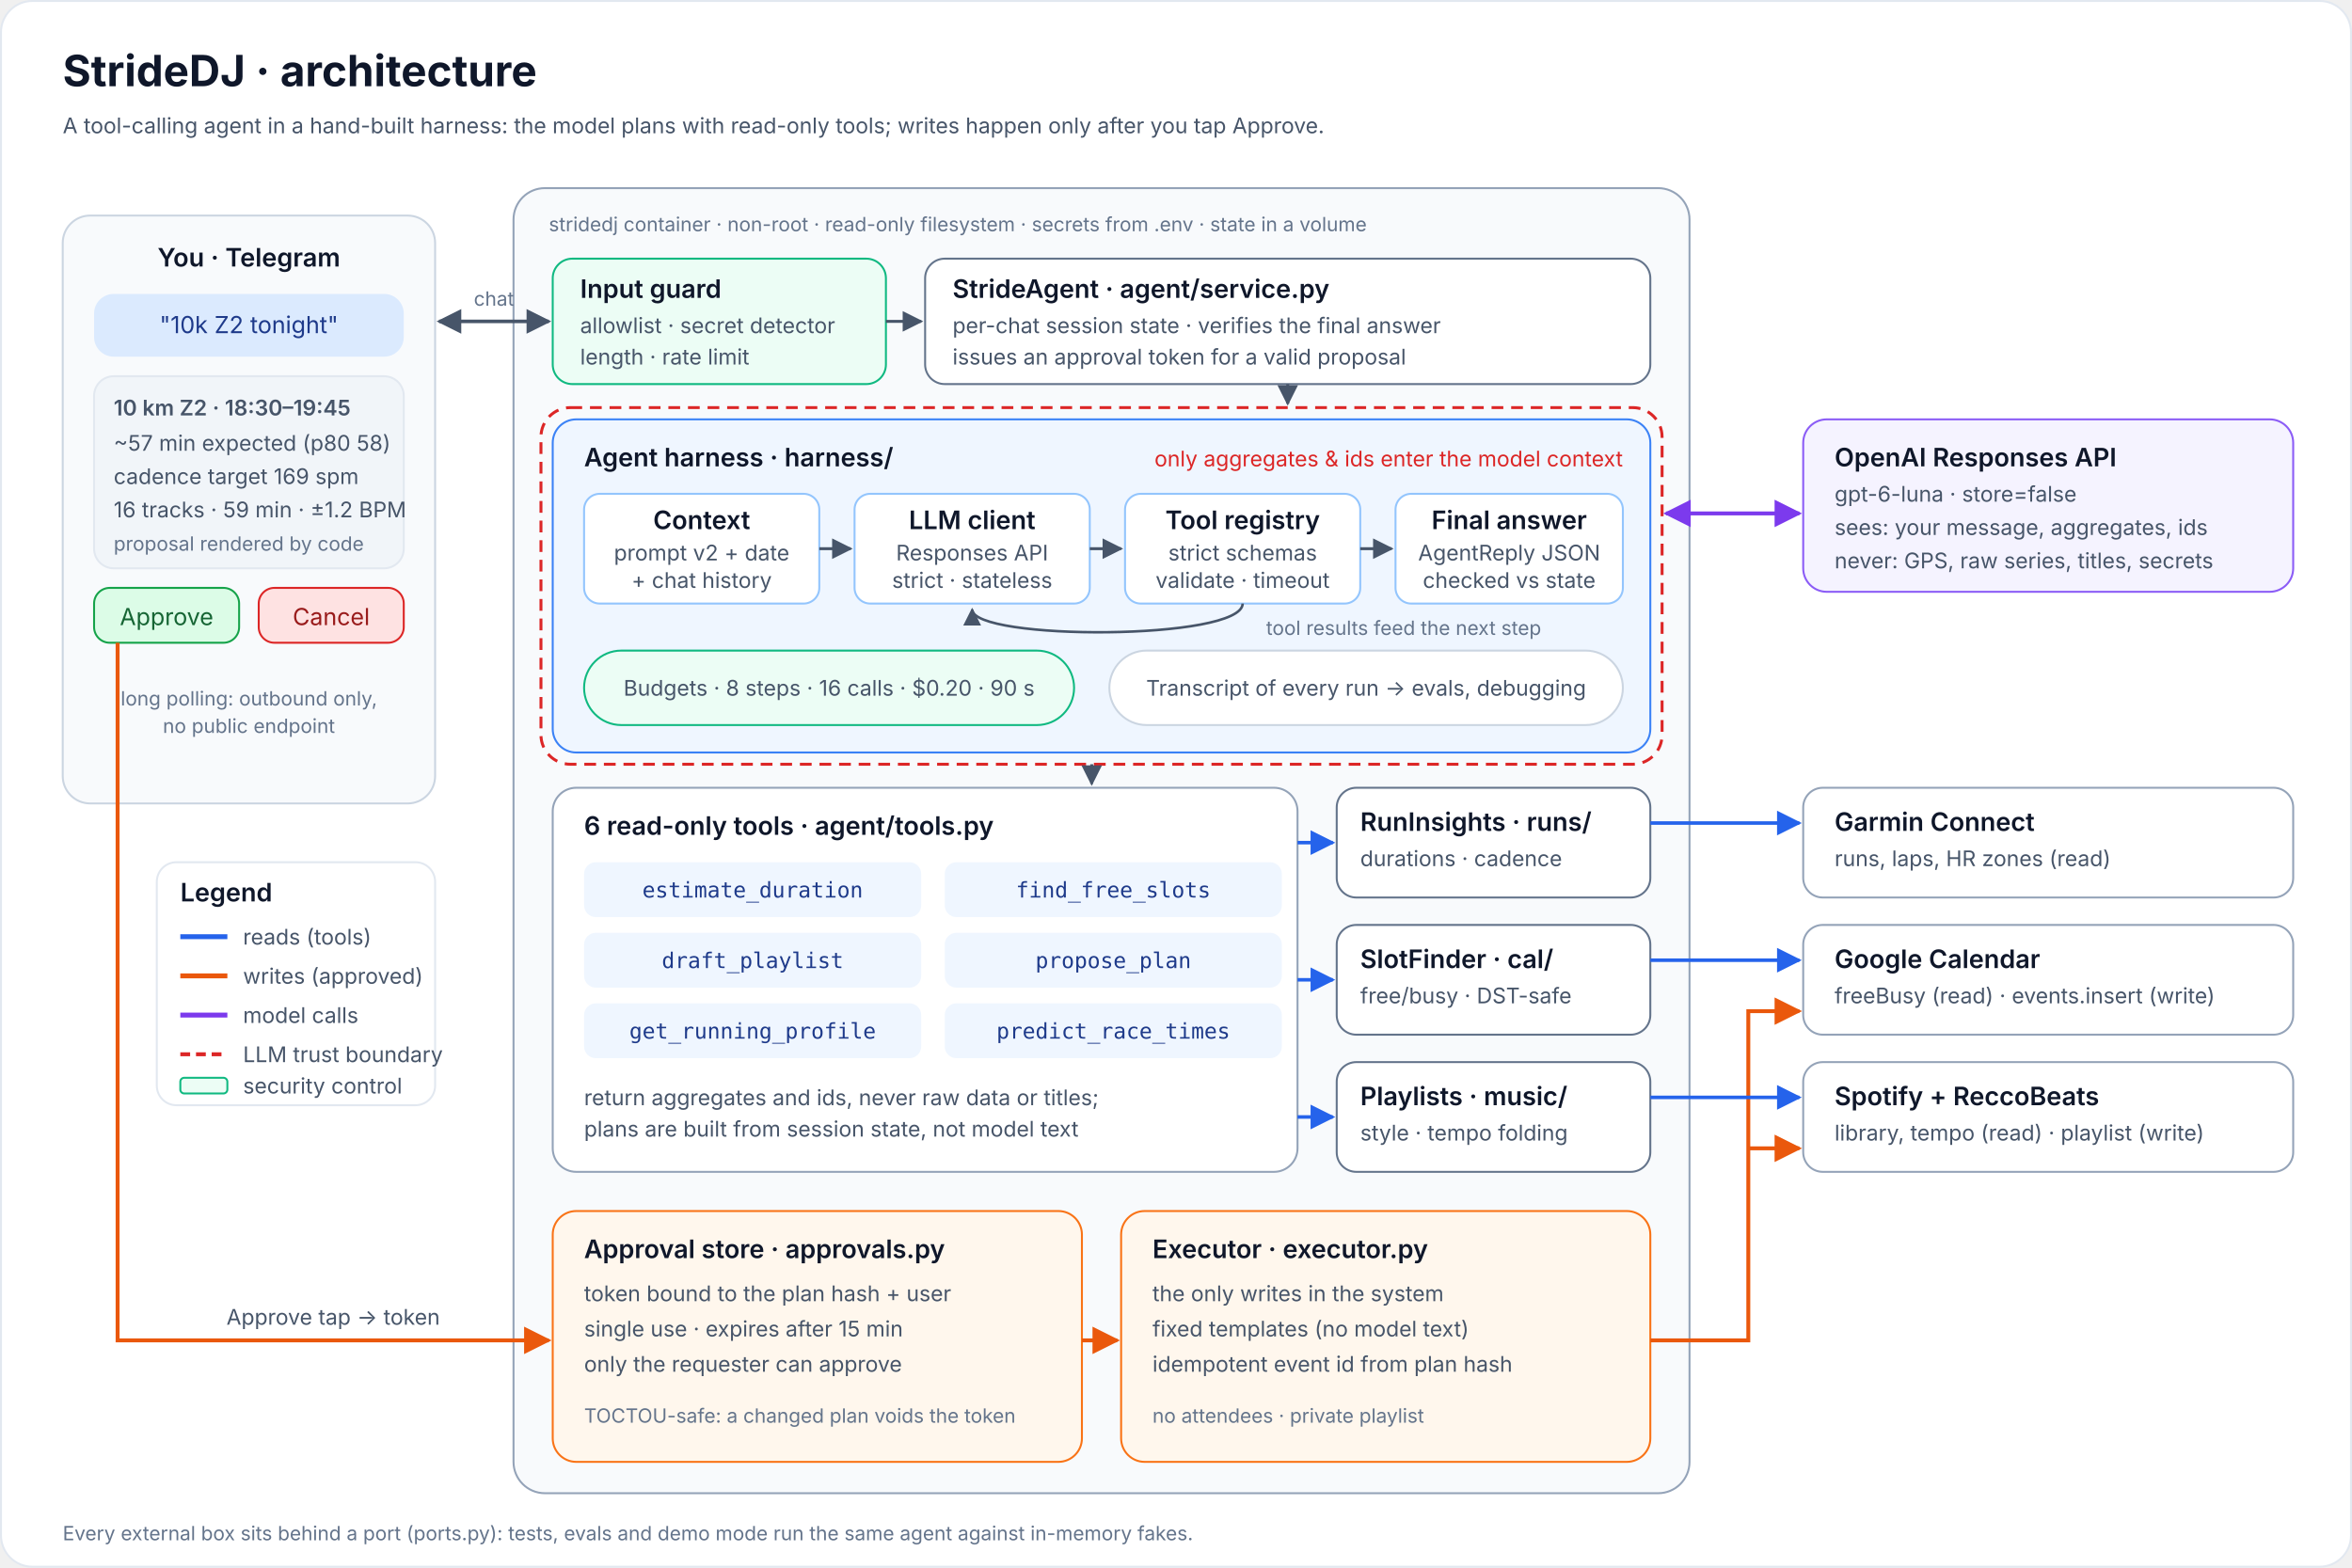
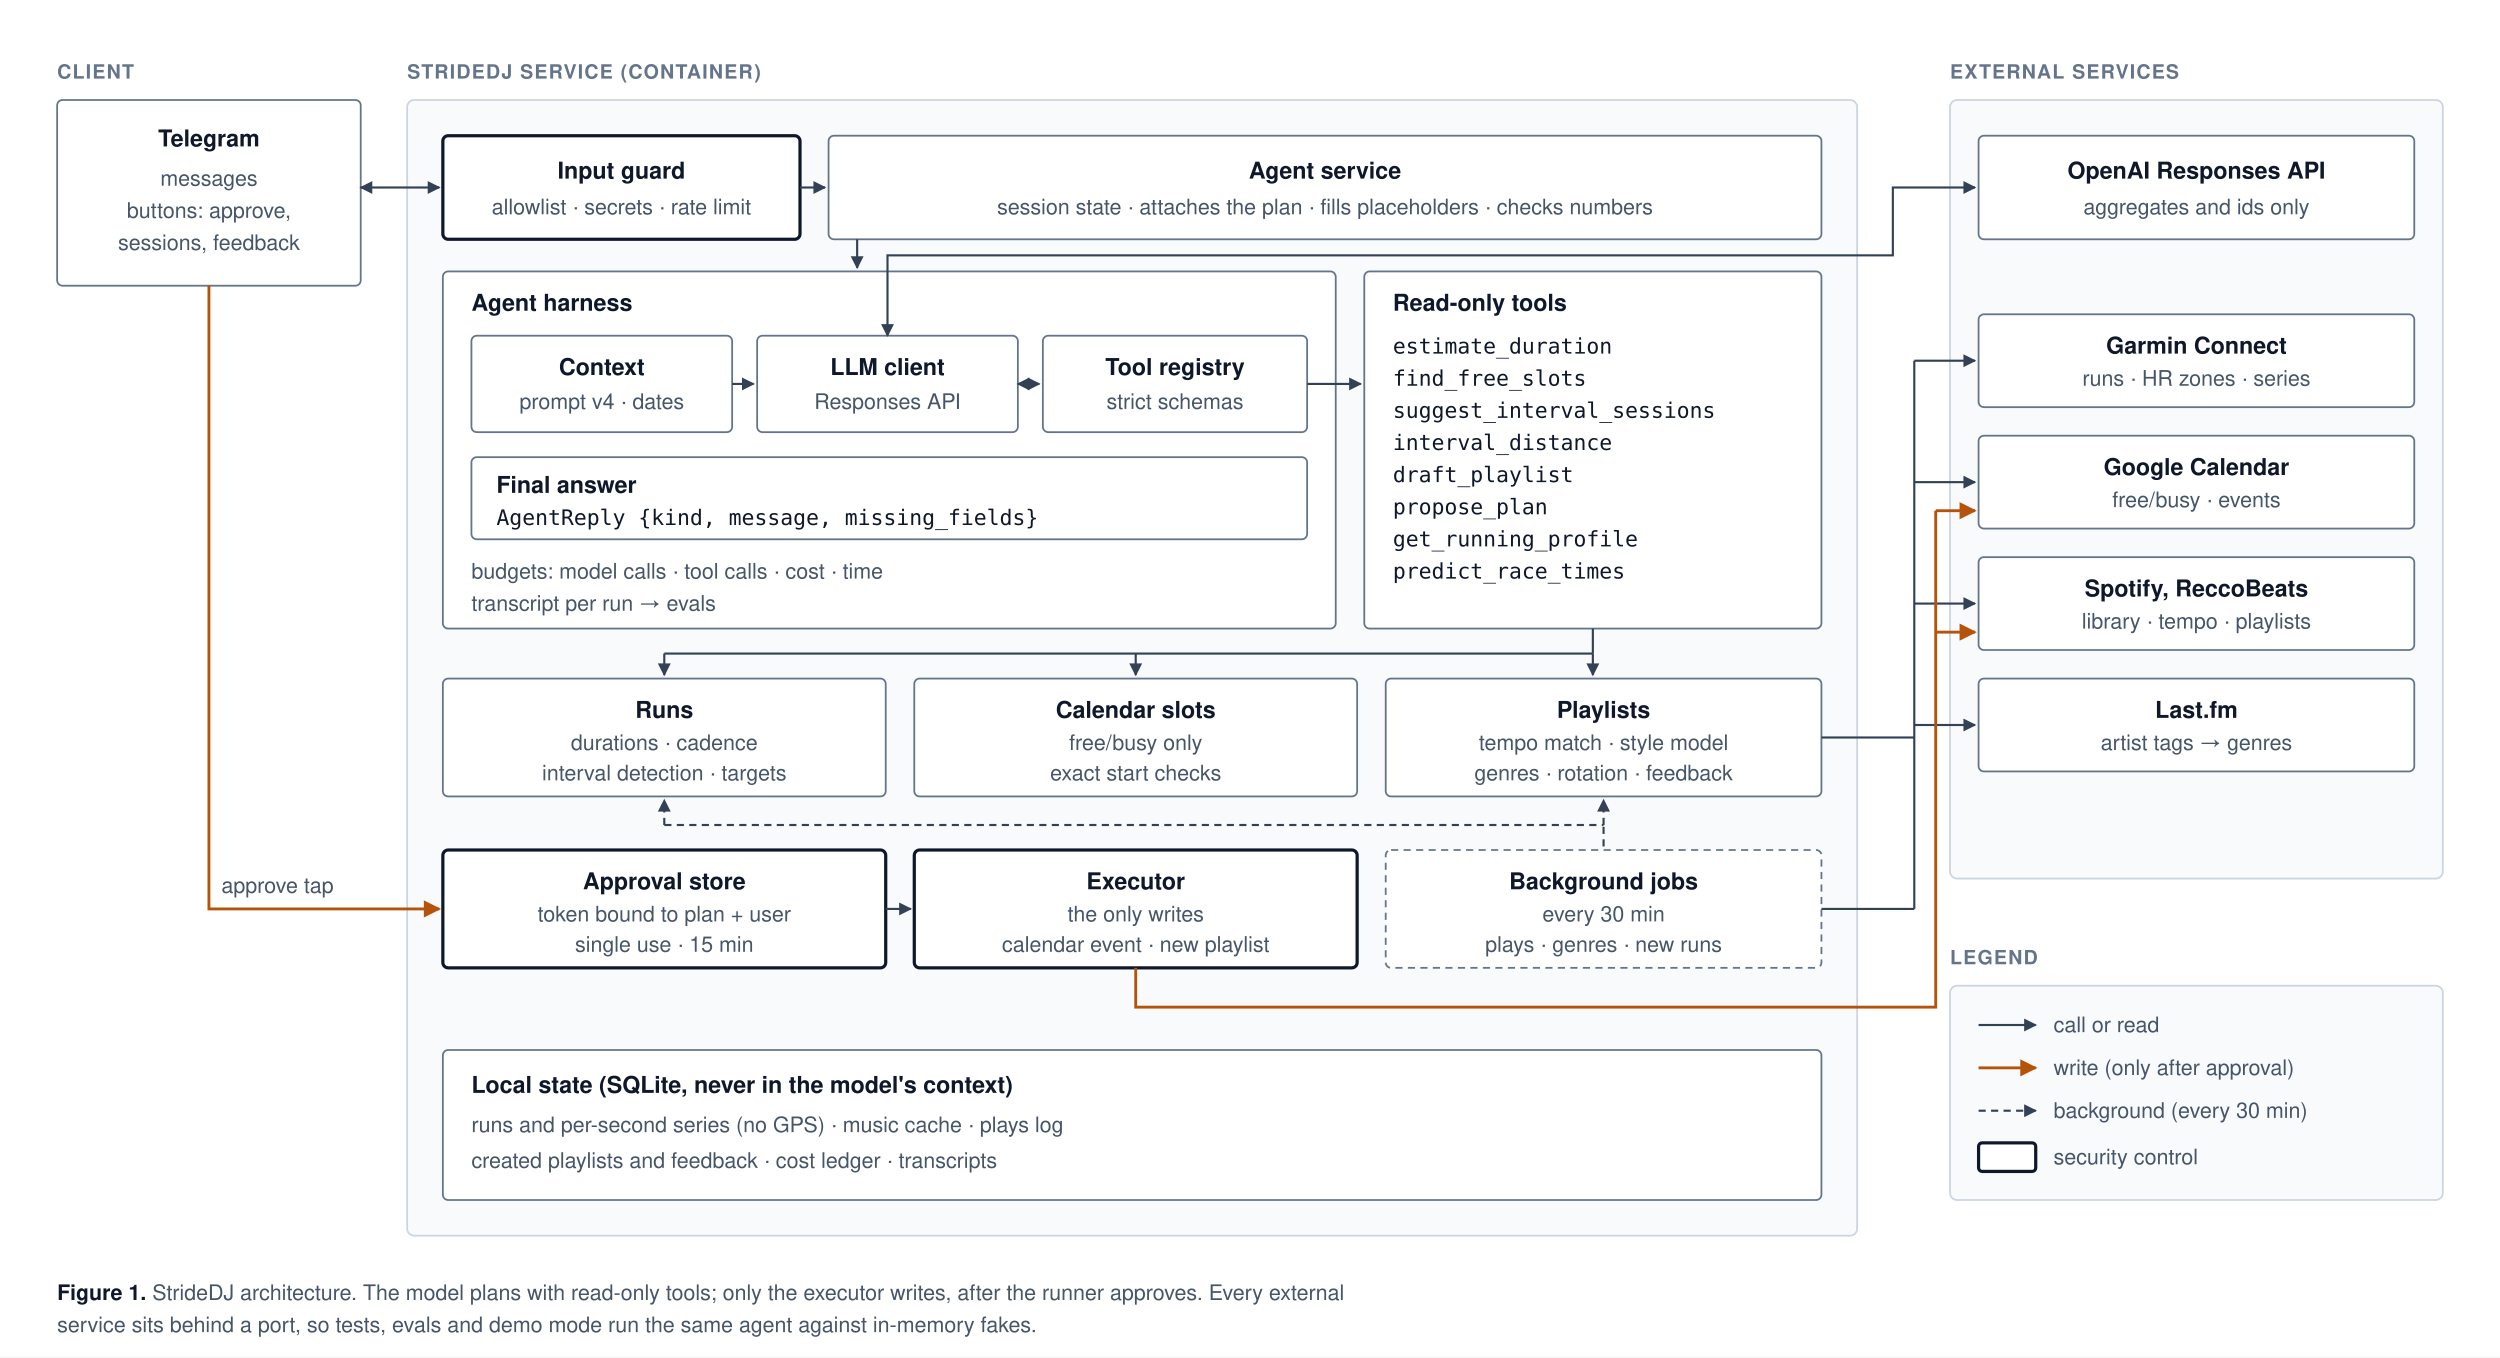
- <svg xmlns="http://www.w3.org/2000/svg" width="1200" height="800" viewBox="0 0 1200 800" font-family="Inter, -apple-system, 'Segoe UI', Helvetica, Arial, sans-serif">
+ <svg xmlns="http://www.w3.org/2000/svg" width="1400" height="760" viewBox="0 0 1400 760" font-family="'Helvetica Neue', Helvetica, Arial, sans-serif">
  <defs>
-     <marker id="a-blue" viewBox="0 0 10 10" refX="9" refY="5" markerWidth="7" markerHeight="7" orient="auto-start-reverse">
-       <path d="M0,0 L10,5 L0,10 z" fill="#2563eb" />
+     <marker id="ar" viewBox="0 0 10 10" refX="9" refY="5" markerWidth="6" markerHeight="6" orient="auto-start-reverse">
+       <path d="M0,0 L10,5 L0,10 z" fill="#334155" />
    </marker>
-     <marker id="a-orange" viewBox="0 0 10 10" refX="9" refY="5" markerWidth="7" markerHeight="7" orient="auto-start-reverse">
-       <path d="M0,0 L10,5 L0,10 z" fill="#ea580c" />
-     </marker>
-     <marker id="a-purple" viewBox="0 0 10 10" refX="9" refY="5" markerWidth="7" markerHeight="7" orient="auto-start-reverse">
-       <path d="M0,0 L10,5 L0,10 z" fill="#7c3aed" />
-     </marker>
-     <marker id="a-gray" viewBox="0 0 10 10" refX="9" refY="5" markerWidth="7" markerHeight="7" orient="auto-start-reverse">
-       <path d="M0,0 L10,5 L0,10 z" fill="#475569" />
+     <marker id="aw" viewBox="0 0 10 10" refX="9" refY="5" markerWidth="6" markerHeight="6" orient="auto-start-reverse">
+       <path d="M0,0 L10,5 L0,10 z" fill="#b45309" />
    </marker>
    <style>
-       .t { font-size: 13px; font-weight: 600; fill: #0f172a; }
-       .b { font-size: 11px; fill: #475569; }
-       .m { font-size: 11px; fill: #1e3a8a; font-family: 'SF Mono', Menlo, Consolas, monospace; }
-       .s { font-size: 10px; fill: #64748b; }
+       .g  { fill: #f8fafc; stroke: #cbd5e1; stroke-width: 1; }
+       .bx { fill: #ffffff; stroke: #64748b; stroke-width: 1; }
+       .sc { fill: #ffffff; stroke: #0f172a; stroke-width: 1.8; }
+       .gl { font-size: 11px; font-weight: 600; fill: #64748b; letter-spacing: 0.06em; }
+       .t  { font-size: 13px; font-weight: 600; fill: #0f172a; }
+       .b  { font-size: 12px; fill: #475569; }
+       .m  { font-size: 12px; fill: #0f172a; font-family: Menlo, Consolas, 'SF Mono', monospace; }
+       .c  { font-size: 12px; fill: #475569; }
+       .ln { stroke: #334155; stroke-width: 1.2; fill: none; }
+       .wr { stroke: #b45309; stroke-width: 1.6; fill: none; }
+       .bg { stroke: #334155; stroke-width: 1.2; fill: none; stroke-dasharray: 4 3; }
    </style>
  </defs>
-   <rect x="0.5" y="0.5" width="1199" height="799" rx="16" fill="#ffffff" stroke="#e2e8f0" />
-   <text x="32" y="44" font-size="22" font-weight="700" fill="#0f172a">StrideDJ · architecture</text>
-   <text x="32" y="68" class="b">A tool-calling agent in a hand-built harness: the model plans with read-only tools; writes happen only after you tap Approve.</text>
-   <rect x="32" y="110" width="190" height="300" rx="14" fill="#f8fafc" stroke="#cbd5e1" />
-   <text x="127" y="136" text-anchor="middle" class="t">You · Telegram</text>
-   <rect x="48" y="150" width="158" height="32" rx="10" fill="#dbeafe" />
-   <text x="127" y="170" text-anchor="middle" font-size="12" fill="#1e3a8a">"10k Z2 tonight"</text>
-   <rect x="48" y="192" width="158" height="98" rx="10" fill="#f1f5f9" stroke="#e2e8f0" />
-   <text x="58" y="212" class="b" font-weight="600" fill="#0f172a">10 km Z2 · 18:30–19:45</text>
-   <text x="58" y="230" class="b">~57 min expected (p80 58)</text>
-   <text x="58" y="247" class="b">cadence target 169 spm</text>
-   <text x="58" y="264" class="b">16 tracks · 59 min · ±1.2 BPM</text>
-   <text x="58" y="281" class="s">proposal rendered by code</text>
-   <rect x="48" y="300" width="74" height="28" rx="8" fill="#dcfce7" stroke="#16a34a" />
-   <text x="85" y="319" text-anchor="middle" font-size="12" fill="#166534">Approve</text>
-   <rect x="132" y="300" width="74" height="28" rx="8" fill="#fee2e2" stroke="#dc2626" />
-   <text x="169" y="319" text-anchor="middle" font-size="12" fill="#991b1b">Cancel</text>
-   <text x="127" y="360" text-anchor="middle" class="s">long polling: outbound only,</text>
-   <text x="127" y="374" text-anchor="middle" class="s">no public endpoint</text>
-   <rect x="80" y="440" width="142" height="124" rx="10" fill="#ffffff" stroke="#e2e8f0" />
-   <text x="92" y="460" class="t" font-size="12">Legend</text>
-   <line x1="92" y1="478" x2="116" y2="478" stroke="#2563eb" stroke-width="2.5" />
-   <text x="124" y="482" class="b">reads (tools)</text>
-   <line x1="92" y1="498" x2="116" y2="498" stroke="#ea580c" stroke-width="2.5" />
-   <text x="124" y="502" class="b">writes (approved)</text>
-   <line x1="92" y1="518" x2="116" y2="518" stroke="#7c3aed" stroke-width="2.5" />
-   <text x="124" y="522" class="b">model calls</text>
-   <line x1="92" y1="538" x2="116" y2="538" stroke="#dc2626" stroke-width="2" stroke-dasharray="5 3" />
-   <text x="124" y="542" class="b">LLM trust boundary</text>
-   <rect x="92" y="550" width="24" height="8" rx="2" fill="#ecfdf5" stroke="#10b981" />
-   <text x="124" y="558" class="b">security control</text>
-   <rect x="262" y="96" width="600" height="666" rx="16" fill="#f8fafc" stroke="#94a3b8" />
-   <text x="280" y="118" class="s">stridedj container · non-root · read-only filesystem · secrets from .env · state in a volume</text>
-   <rect x="282" y="132" width="170" height="64" rx="10" fill="#ecfdf5" stroke="#10b981" />
-   <text x="296" y="152" class="t">Input guard</text>
-   <text x="296" y="170" class="b">allowlist · secret detector</text>
-   <text x="296" y="186" class="b">length · rate limit</text>
-   <rect x="472" y="132" width="370" height="64" rx="10" fill="#ffffff" stroke="#64748b" />
-   <text x="486" y="152" class="t">StrideAgent · agent/service.py</text>
-   <text x="486" y="170" class="b">per-chat session state · verifies the final answer</text>
-   <text x="486" y="186" class="b">issues an approval token for a valid proposal</text>
-   <rect x="282" y="214" width="560" height="170" rx="12" fill="#eff6ff" stroke="#3b82f6" />
-   <rect x="276" y="208" width="572" height="182" rx="15" fill="none" stroke="#dc2626" stroke-width="1.5" stroke-dasharray="6 4" />
-   <text x="298" y="238" class="t">Agent harness · harness/</text>
-   <text x="828" y="238" text-anchor="end" font-size="11" fill="#dc2626">only aggregates &amp; ids enter the model context</text>
-   <rect x="298" y="252" width="120" height="56" rx="8" fill="#ffffff" stroke="#93c5fd" />
-   <text x="358" y="270" text-anchor="middle" class="t" font-size="12">Context</text>
-   <text x="358" y="286" text-anchor="middle" class="b">prompt v2 + date</text>
-   <text x="358" y="300" text-anchor="middle" class="b">+ chat history</text>
-   <rect x="436" y="252" width="120" height="56" rx="8" fill="#ffffff" stroke="#93c5fd" />
-   <text x="496" y="270" text-anchor="middle" class="t" font-size="12">LLM client</text>
-   <text x="496" y="286" text-anchor="middle" class="b">Responses API</text>
-   <text x="496" y="300" text-anchor="middle" class="b">strict · stateless</text>
-   <rect x="574" y="252" width="120" height="56" rx="8" fill="#ffffff" stroke="#93c5fd" />
-   <text x="634" y="270" text-anchor="middle" class="t" font-size="12">Tool registry</text>
-   <text x="634" y="286" text-anchor="middle" class="b">strict schemas</text>
-   <text x="634" y="300" text-anchor="middle" class="b">validate · timeout</text>
-   <rect x="712" y="252" width="116" height="56" rx="8" fill="#ffffff" stroke="#93c5fd" />
-   <text x="770" y="270" text-anchor="middle" class="t" font-size="12">Final answer</text>
-   <text x="770" y="286" text-anchor="middle" class="b">AgentReply JSON</text>
-   <text x="770" y="300" text-anchor="middle" class="b">checked vs state</text>
-   <line x1="418" y1="280" x2="434" y2="280" stroke="#475569" stroke-width="1.5" marker-end="url(#a-gray)" />
-   <line x1="556" y1="280" x2="572" y2="280" stroke="#475569" stroke-width="1.5" marker-end="url(#a-gray)" />
-   <line x1="694" y1="280" x2="710" y2="280" stroke="#475569" stroke-width="1.5" marker-end="url(#a-gray)" />
-   <path d="M634,308 C634,327 496,327 496,311" fill="none" stroke="#475569" stroke-width="1.3" marker-end="url(#a-gray)" />
-   <text x="646" y="324" class="s">tool results feed the next step</text>
-   <rect x="298" y="332" width="250" height="38" rx="19" fill="#ecfdf5" stroke="#10b981" />
-   <text x="423" y="355" text-anchor="middle" class="b">Budgets · 8 steps · 16 calls · $0.20 · 90 s</text>
-   <rect x="566" y="332" width="262" height="38" rx="19" fill="#ffffff" stroke="#cbd5e1" />
-   <text x="697" y="355" text-anchor="middle" class="b">Transcript of every run → evals, debugging</text>
-   <line x1="557" y1="390" x2="557" y2="400" stroke="#475569" stroke-width="1.5" marker-end="url(#a-gray)" />
-   <rect x="282" y="402" width="380" height="196" rx="12" fill="#ffffff" stroke="#94a3b8" />
-   <text x="298" y="426" class="t">6 read-only tools · agent/tools.py</text>
-   <rect x="298" y="440" width="172" height="28" rx="6" fill="#eff6ff" />
-   <text x="384" y="458" text-anchor="middle" class="m">estimate_duration</text>
-   <rect x="482" y="440" width="172" height="28" rx="6" fill="#eff6ff" />
-   <text x="568" y="458" text-anchor="middle" class="m">find_free_slots</text>
-   <rect x="298" y="476" width="172" height="28" rx="6" fill="#eff6ff" />
-   <text x="384" y="494" text-anchor="middle" class="m">draft_playlist</text>
-   <rect x="482" y="476" width="172" height="28" rx="6" fill="#eff6ff" />
-   <text x="568" y="494" text-anchor="middle" class="m">propose_plan</text>
-   <rect x="298" y="512" width="172" height="28" rx="6" fill="#eff6ff" />
-   <text x="384" y="530" text-anchor="middle" class="m">get_running_profile</text>
-   <rect x="482" y="512" width="172" height="28" rx="6" fill="#eff6ff" />
-   <text x="568" y="530" text-anchor="middle" class="m">predict_race_times</text>
-   <text x="298" y="564" class="b">return aggregates and ids, never raw data or titles;</text>
-   <text x="298" y="580" class="b">plans are built from session state, not model text</text>
-   <rect x="682" y="402" width="160" height="56" rx="10" fill="#ffffff" stroke="#64748b" />
-   <text x="694" y="424" class="t" font-size="12">RunInsights · runs/</text>
-   <text x="694" y="442" class="b">durations · cadence</text>
-   <rect x="682" y="472" width="160" height="56" rx="10" fill="#ffffff" stroke="#64748b" />
-   <text x="694" y="494" class="t" font-size="12">SlotFinder · cal/</text>
-   <text x="694" y="512" class="b">free/busy · DST-safe</text>
-   <rect x="682" y="542" width="160" height="56" rx="10" fill="#ffffff" stroke="#64748b" />
-   <text x="694" y="564" class="t" font-size="12">Playlists · music/</text>
-   <text x="694" y="582" class="b">style · tempo folding</text>
-   <line x1="662" y1="430" x2="680" y2="430" stroke="#2563eb" stroke-width="1.8" marker-end="url(#a-blue)" />
-   <line x1="662" y1="500" x2="680" y2="500" stroke="#2563eb" stroke-width="1.8" marker-end="url(#a-blue)" />
-   <line x1="662" y1="570" x2="680" y2="570" stroke="#2563eb" stroke-width="1.8" marker-end="url(#a-blue)" />
-   <rect x="282" y="618" width="270" height="128" rx="12" fill="#fff7ed" stroke="#f97316" />
-   <text x="298" y="642" class="t">Approval store · approvals.py</text>
-   <text x="298" y="664" class="b">token bound to the plan hash + user</text>
-   <text x="298" y="682" class="b">single use · expires after 15 min</text>
-   <text x="298" y="700" class="b">only the requester can approve</text>
-   <text x="298" y="726" class="s">TOCTOU-safe: a changed plan voids the token</text>
-   <rect x="572" y="618" width="270" height="128" rx="12" fill="#fff7ed" stroke="#f97316" />
-   <text x="588" y="642" class="t">Executor · executor.py</text>
-   <text x="588" y="664" class="b">the only writes in the system</text>
-   <text x="588" y="682" class="b">fixed templates (no model text)</text>
-   <text x="588" y="700" class="b">idempotent event id from plan hash</text>
-   <text x="588" y="726" class="s">no attendees · private playlist</text>
-   <line x1="552" y1="684" x2="570" y2="684" stroke="#ea580c" stroke-width="2" marker-end="url(#a-orange)" />
-   <rect x="920" y="214" width="250" height="88" rx="12" fill="#f5f3ff" stroke="#8b5cf6" />
-   <text x="936" y="238" class="t">OpenAI Responses API</text>
-   <text x="936" y="256" class="b">gpt-6-luna · store=false</text>
-   <text x="936" y="273" class="b">sees: your message, aggregates, ids</text>
-   <text x="936" y="290" class="b">never: GPS, raw series, titles, secrets</text>
-   <line x1="850" y1="262" x2="918" y2="262" stroke="#7c3aed" stroke-width="2" marker-start="url(#a-purple)" marker-end="url(#a-purple)" />
-   <rect x="920" y="402" width="250" height="56" rx="10" fill="#ffffff" stroke="#94a3b8" />
-   <text x="936" y="424" class="t" font-size="12">Garmin Connect</text>
-   <text x="936" y="442" class="b">runs, laps, HR zones (read)</text>
-   <rect x="920" y="472" width="250" height="56" rx="10" fill="#ffffff" stroke="#94a3b8" />
-   <text x="936" y="494" class="t" font-size="12">Google Calendar</text>
-   <text x="936" y="512" class="b">freeBusy (read) · events.insert (write)</text>
-   <rect x="920" y="542" width="250" height="56" rx="10" fill="#ffffff" stroke="#94a3b8" />
-   <text x="936" y="564" class="t" font-size="12">Spotify + ReccoBeats</text>
-   <text x="936" y="582" class="b">library, tempo (read) · playlist (write)</text>
-   <path d="M842,684 H892 V516 H918" fill="none" stroke="#ea580c" stroke-width="2" marker-end="url(#a-orange)" />
-   <path d="M892,586 H918" fill="none" stroke="#ea580c" stroke-width="2" marker-end="url(#a-orange)" />
-   <line x1="842" y1="420" x2="918" y2="420" stroke="#2563eb" stroke-width="1.8" marker-end="url(#a-blue)" />
-   <line x1="842" y1="490" x2="918" y2="490" stroke="#2563eb" stroke-width="1.8" marker-end="url(#a-blue)" />
-   <line x1="842" y1="560" x2="918" y2="560" stroke="#2563eb" stroke-width="1.8" marker-end="url(#a-blue)" />
-   <line x1="224" y1="164" x2="280" y2="164" stroke="#475569" stroke-width="1.8" marker-start="url(#a-gray)" marker-end="url(#a-gray)" />
-   <text x="252" y="156" text-anchor="middle" class="s">chat</text>
-   <line x1="452" y1="164" x2="470" y2="164" stroke="#475569" stroke-width="1.5" marker-end="url(#a-gray)" />
-   <line x1="657" y1="196" x2="657" y2="206" stroke="#475569" stroke-width="1.5" marker-end="url(#a-gray)" />
-   <path d="M60,328 V684 H280" fill="none" stroke="#ea580c" stroke-width="2" marker-end="url(#a-orange)" />
-   <text x="170" y="676" text-anchor="middle" class="b" fill="#9a3412">Approve tap → token</text>
-   <text x="32" y="786" class="s">Every external box sits behind a port (ports.py): tests, evals and demo mode run the same agent against in-memory fakes.</text>
+   <rect x="0" y="0" width="1400" height="760" fill="#ffffff" />
+   <text x="32" y="44" class="gl">CLIENT</text>
+   <rect x="32" y="56" width="170" height="104" rx="3" class="bx" />
+   <text x="117" y="82" text-anchor="middle" class="t">Telegram</text>
+   <text x="117" y="104" text-anchor="middle" class="b">messages</text>
+   <text x="117" y="122" text-anchor="middle" class="b">buttons: approve,</text>
+   <text x="117" y="140" text-anchor="middle" class="b">sessions, feedback</text>
+   <text x="228" y="44" class="gl">STRIDEDJ SERVICE (CONTAINER)</text>
+   <rect x="228" y="56" width="812" height="636" rx="4" class="g" />
+   <rect x="248" y="76" width="200" height="58" rx="3" class="sc" />
+   <text x="348" y="100" text-anchor="middle" class="t">Input guard</text>
+   <text x="348" y="120" text-anchor="middle" class="b">allowlist · secrets · rate limit</text>
+   <rect x="464" y="76" width="556" height="58" rx="3" class="bx" />
+   <text x="742" y="100" text-anchor="middle" class="t">Agent service</text>
+   <text x="742" y="120" text-anchor="middle" class="b">session state · attaches the plan · fills placeholders · checks numbers</text>
+   <rect x="248" y="152" width="500" height="200" rx="3" class="bx" />
+   <text x="264" y="174" class="t">Agent harness</text>
+   <rect x="264" y="188" width="146" height="54" rx="3" class="bx" />
+   <text x="337" y="210" text-anchor="middle" class="t">Context</text>
+   <text x="337" y="229" text-anchor="middle" class="b">prompt v4 · dates</text>
+   <rect x="424" y="188" width="146" height="54" rx="3" class="bx" />
+   <text x="497" y="210" text-anchor="middle" class="t">LLM client</text>
+   <text x="497" y="229" text-anchor="middle" class="b">Responses API</text>
+   <rect x="584" y="188" width="148" height="54" rx="3" class="bx" />
+   <text x="658" y="210" text-anchor="middle" class="t">Tool registry</text>
+   <text x="658" y="229" text-anchor="middle" class="b">strict schemas</text>
+   <line x1="410" y1="215" x2="422" y2="215" class="ln" marker-end="url(#ar)" />
+   <line x1="570" y1="215" x2="582" y2="215" class="ln" marker-end="url(#ar)" marker-start="url(#ar)" />
+   <rect x="264" y="256" width="468" height="46" rx="3" class="bx" />
+   <text x="278" y="276" class="t">Final answer</text>
+   <text x="278" y="294" class="m">AgentReply {kind, message, missing_fields}</text>
+   <text x="264" y="324" class="b">budgets: model calls · tool calls · cost · time</text>
+   <text x="264" y="342" class="b">transcript per run → evals</text>
+   <rect x="764" y="152" width="256" height="200" rx="3" class="bx" />
+   <text x="780" y="174" class="t">Read-only tools</text>
+   <text x="780" y="198" class="m">estimate_duration</text>
+   <text x="780" y="216" class="m">find_free_slots</text>
+   <text x="780" y="234" class="m">suggest_interval_sessions</text>
+   <text x="780" y="252" class="m">interval_distance</text>
+   <text x="780" y="270" class="m">draft_playlist</text>
+   <text x="780" y="288" class="m">propose_plan</text>
+   <text x="780" y="306" class="m">get_running_profile</text>
+   <text x="780" y="324" class="m">predict_race_times</text>
+   <line x1="732" y1="215" x2="762" y2="215" class="ln" marker-end="url(#ar)" />
+   <path d="M892,352 L892,366 M372,366 L892,366" class="ln" />
+   <line x1="372" y1="366" x2="372" y2="378" class="ln" marker-end="url(#ar)" />
+   <line x1="636" y1="366" x2="636" y2="378" class="ln" marker-end="url(#ar)" />
+   <line x1="892" y1="366" x2="892" y2="378" class="ln" marker-end="url(#ar)" />
+   <rect x="248" y="380" width="248" height="66" rx="3" class="bx" />
+   <text x="372" y="402" text-anchor="middle" class="t">Runs</text>
+   <text x="372" y="420" text-anchor="middle" class="b">durations · cadence</text>
+   <text x="372" y="437" text-anchor="middle" class="b">interval detection · targets</text>
+   <rect x="512" y="380" width="248" height="66" rx="3" class="bx" />
+   <text x="636" y="402" text-anchor="middle" class="t">Calendar slots</text>
+   <text x="636" y="420" text-anchor="middle" class="b">free/busy only</text>
+   <text x="636" y="437" text-anchor="middle" class="b">exact start checks</text>
+   <rect x="776" y="380" width="244" height="66" rx="3" class="bx" />
+   <text x="898" y="402" text-anchor="middle" class="t">Playlists</text>
+   <text x="898" y="420" text-anchor="middle" class="b">tempo match · style model</text>
+   <text x="898" y="437" text-anchor="middle" class="b">genres · rotation · feedback</text>
+   <path d="M898,474 L898,462 M372,462 L898,462" class="bg" />
+   <line x1="372" y1="462" x2="372" y2="448" class="bg" marker-end="url(#ar)" />
+   <line x1="898" y1="462" x2="898" y2="448" class="bg" marker-end="url(#ar)" />
+   <rect x="248" y="476" width="248" height="66" rx="3" class="sc" />
+   <text x="372" y="498" text-anchor="middle" class="t">Approval store</text>
+   <text x="372" y="516" text-anchor="middle" class="b">token bound to plan + user</text>
+   <text x="372" y="533" text-anchor="middle" class="b">single use · 15 min</text>
+   <rect x="512" y="476" width="248" height="66" rx="3" class="sc" />
+   <text x="636" y="498" text-anchor="middle" class="t">Executor</text>
+   <text x="636" y="516" text-anchor="middle" class="b">the only writes</text>
+   <text x="636" y="533" text-anchor="middle" class="b">calendar event · new playlist</text>
+   <line x1="496" y1="509" x2="510" y2="509" class="ln" marker-end="url(#ar)" />
+   <rect x="776" y="476" width="244" height="66" rx="3" class="bx" stroke-dasharray="4 3" />
+   <text x="898" y="498" text-anchor="middle" class="t">Background jobs</text>
+   <text x="898" y="516" text-anchor="middle" class="b">every 30 min</text>
+   <text x="898" y="533" text-anchor="middle" class="b">plays · genres · new runs</text>
+   <rect x="248" y="588" width="772" height="84" rx="3" class="bx" />
+   <text x="264" y="612" class="t">Local state (SQLite, never in the model's context)</text>
+   <text x="264" y="634" class="b">runs and per-second series (no GPS) · music cache · plays log</text>
+   <text x="264" y="654" class="b">created playlists and feedback · cost ledger · transcripts</text>
+   <text x="1092" y="44" class="gl">EXTERNAL SERVICES</text>
+   <rect x="1092" y="56" width="276" height="436" rx="4" class="g" />
+   <rect x="1108" y="76" width="244" height="58" rx="3" class="bx" />
+   <text x="1230" y="100" text-anchor="middle" class="t">OpenAI Responses API</text>
+   <text x="1230" y="120" text-anchor="middle" class="b">aggregates and ids only</text>
+   <rect x="1108" y="176" width="244" height="52" rx="3" class="bx" />
+   <text x="1230" y="198" text-anchor="middle" class="t">Garmin Connect</text>
+   <text x="1230" y="216" text-anchor="middle" class="b">runs · HR zones · series</text>
+   <rect x="1108" y="244" width="244" height="52" rx="3" class="bx" />
+   <text x="1230" y="266" text-anchor="middle" class="t">Google Calendar</text>
+   <text x="1230" y="284" text-anchor="middle" class="b">free/busy · events</text>
+   <rect x="1108" y="312" width="244" height="52" rx="3" class="bx" />
+   <text x="1230" y="334" text-anchor="middle" class="t">Spotify, ReccoBeats</text>
+   <text x="1230" y="352" text-anchor="middle" class="b">library · tempo · playlists</text>
+   <rect x="1108" y="380" width="244" height="52" rx="3" class="bx" />
+   <text x="1230" y="402" text-anchor="middle" class="t">Last.fm</text>
+   <text x="1230" y="420" text-anchor="middle" class="b">artist tags → genres</text>
+   <line x1="202" y1="105" x2="246" y2="105" class="ln" marker-end="url(#ar)" marker-start="url(#ar)" />
+   <line x1="448" y1="105" x2="462" y2="105" class="ln" marker-end="url(#ar)" />
+   <line x1="480" y1="134" x2="480" y2="150" class="ln" marker-end="url(#ar)" />
+   <path d="M497,188 L497,143 L1060,143 L1060,105 L1106,105" class="ln" marker-end="url(#ar)" marker-start="url(#ar)" />
+   <path d="M1020,413 L1072,413 M1020,509 L1072,509 M1072,202 L1072,509" class="ln" />
+   <line x1="1072" y1="202" x2="1106" y2="202" class="ln" marker-end="url(#ar)" />
+   <line x1="1072" y1="270" x2="1106" y2="270" class="ln" marker-end="url(#ar)" />
+   <line x1="1072" y1="338" x2="1106" y2="338" class="ln" marker-end="url(#ar)" />
+   <line x1="1072" y1="406" x2="1106" y2="406" class="ln" marker-end="url(#ar)" />
+   <path d="M636,542 L636,564 L1084,564 L1084,286" class="wr" />
+   <line x1="1084" y1="286" x2="1106" y2="286" class="wr" marker-end="url(#aw)" />
+   <line x1="1084" y1="354" x2="1106" y2="354" class="wr" marker-end="url(#aw)" />
+   <path d="M117,160 L117,509 L246,509" class="wr" marker-end="url(#aw)" />
+   <text x="124" y="500" class="c" fill="#b45309">approve tap</text>
+   <text x="1092" y="540" class="gl">LEGEND</text>
+   <rect x="1092" y="552" width="276" height="120" rx="4" class="g" />
+   <line x1="1108" y1="574" x2="1140" y2="574" class="ln" marker-end="url(#ar)" />
+   <text x="1150" y="578" class="b">call or read</text>
+   <line x1="1108" y1="598" x2="1140" y2="598" class="wr" marker-end="url(#aw)" />
+   <text x="1150" y="602" class="b">write (only after approval)</text>
+   <line x1="1108" y1="622" x2="1140" y2="622" class="bg" marker-end="url(#ar)" />
+   <text x="1150" y="626" class="b">background (every 30 min)</text>
+   <rect x="1108" y="640" width="32" height="16" rx="2" class="sc" />
+   <text x="1150" y="652" class="b">security control</text>
+   <text x="32" y="728" class="c">
+     <tspan font-weight="600" fill="#0f172a">Figure 1.</tspan> StrideDJ architecture. The model plans with read-only tools; only the executor writes, after the runner approves. Every external</text>
+   <text x="32" y="746" class="c">service sits behind a port, so tests, evals and demo mode run the same agent against in-memory fakes.</text>
</svg>
